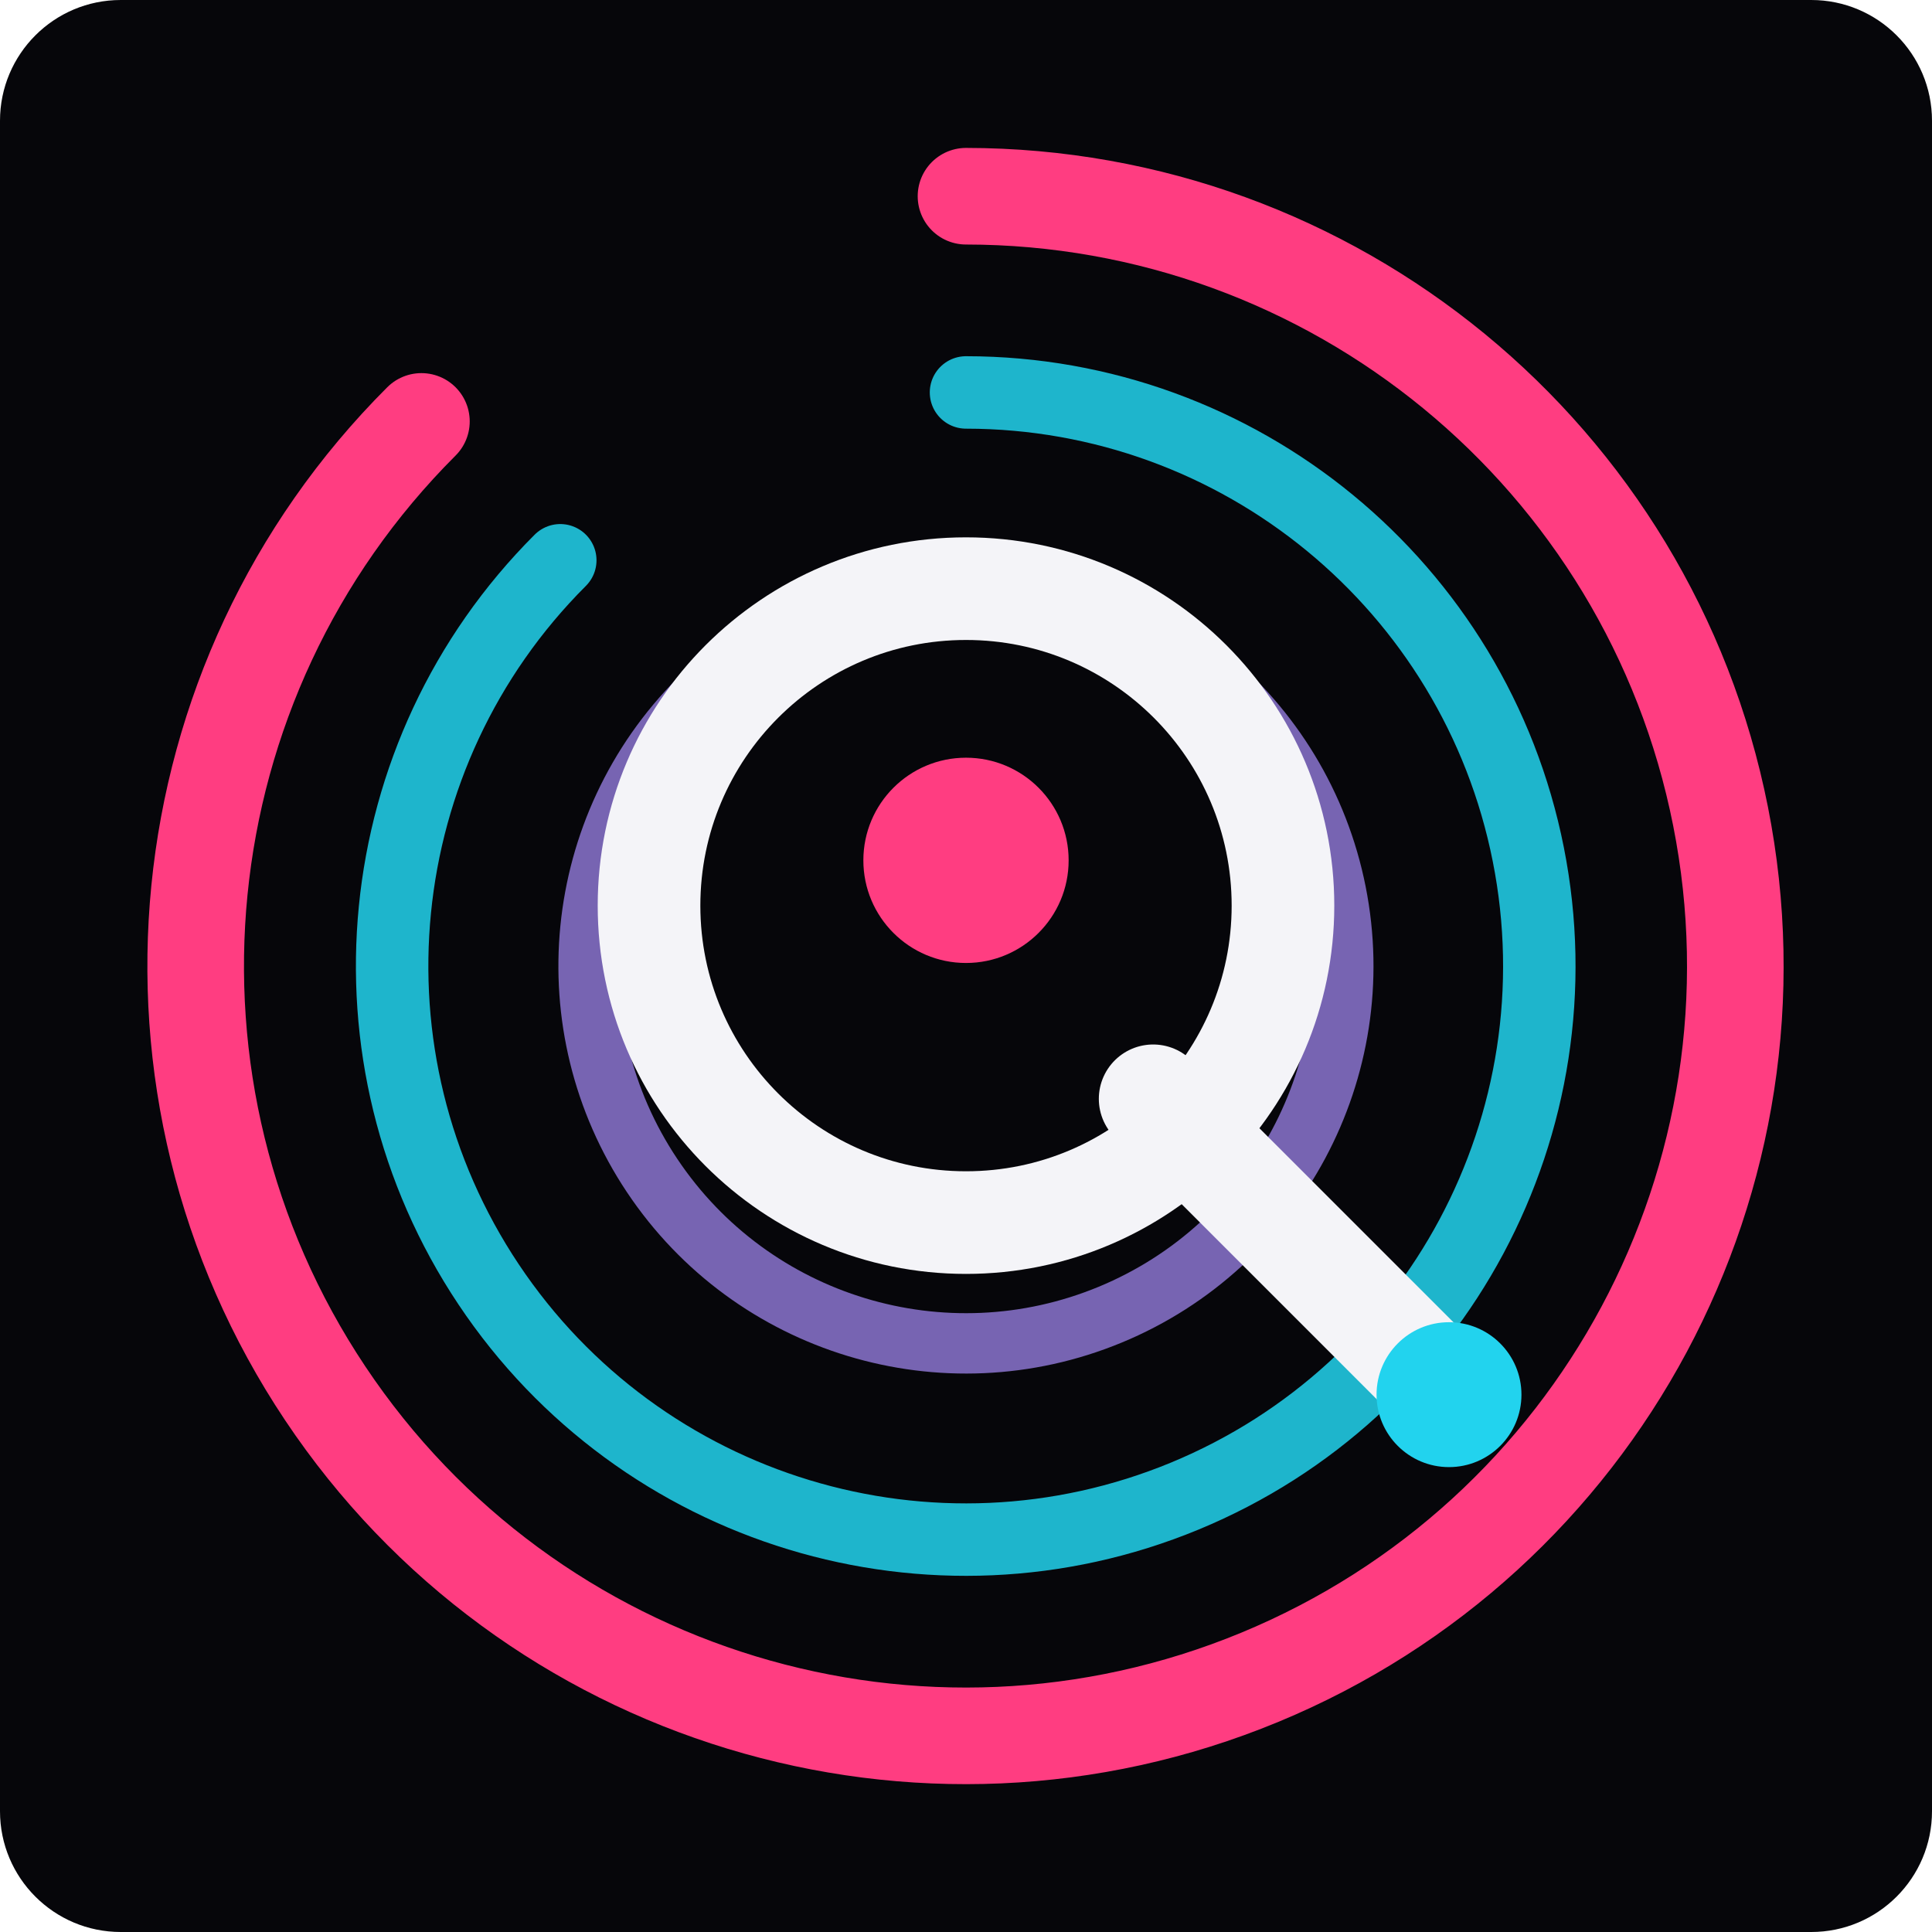
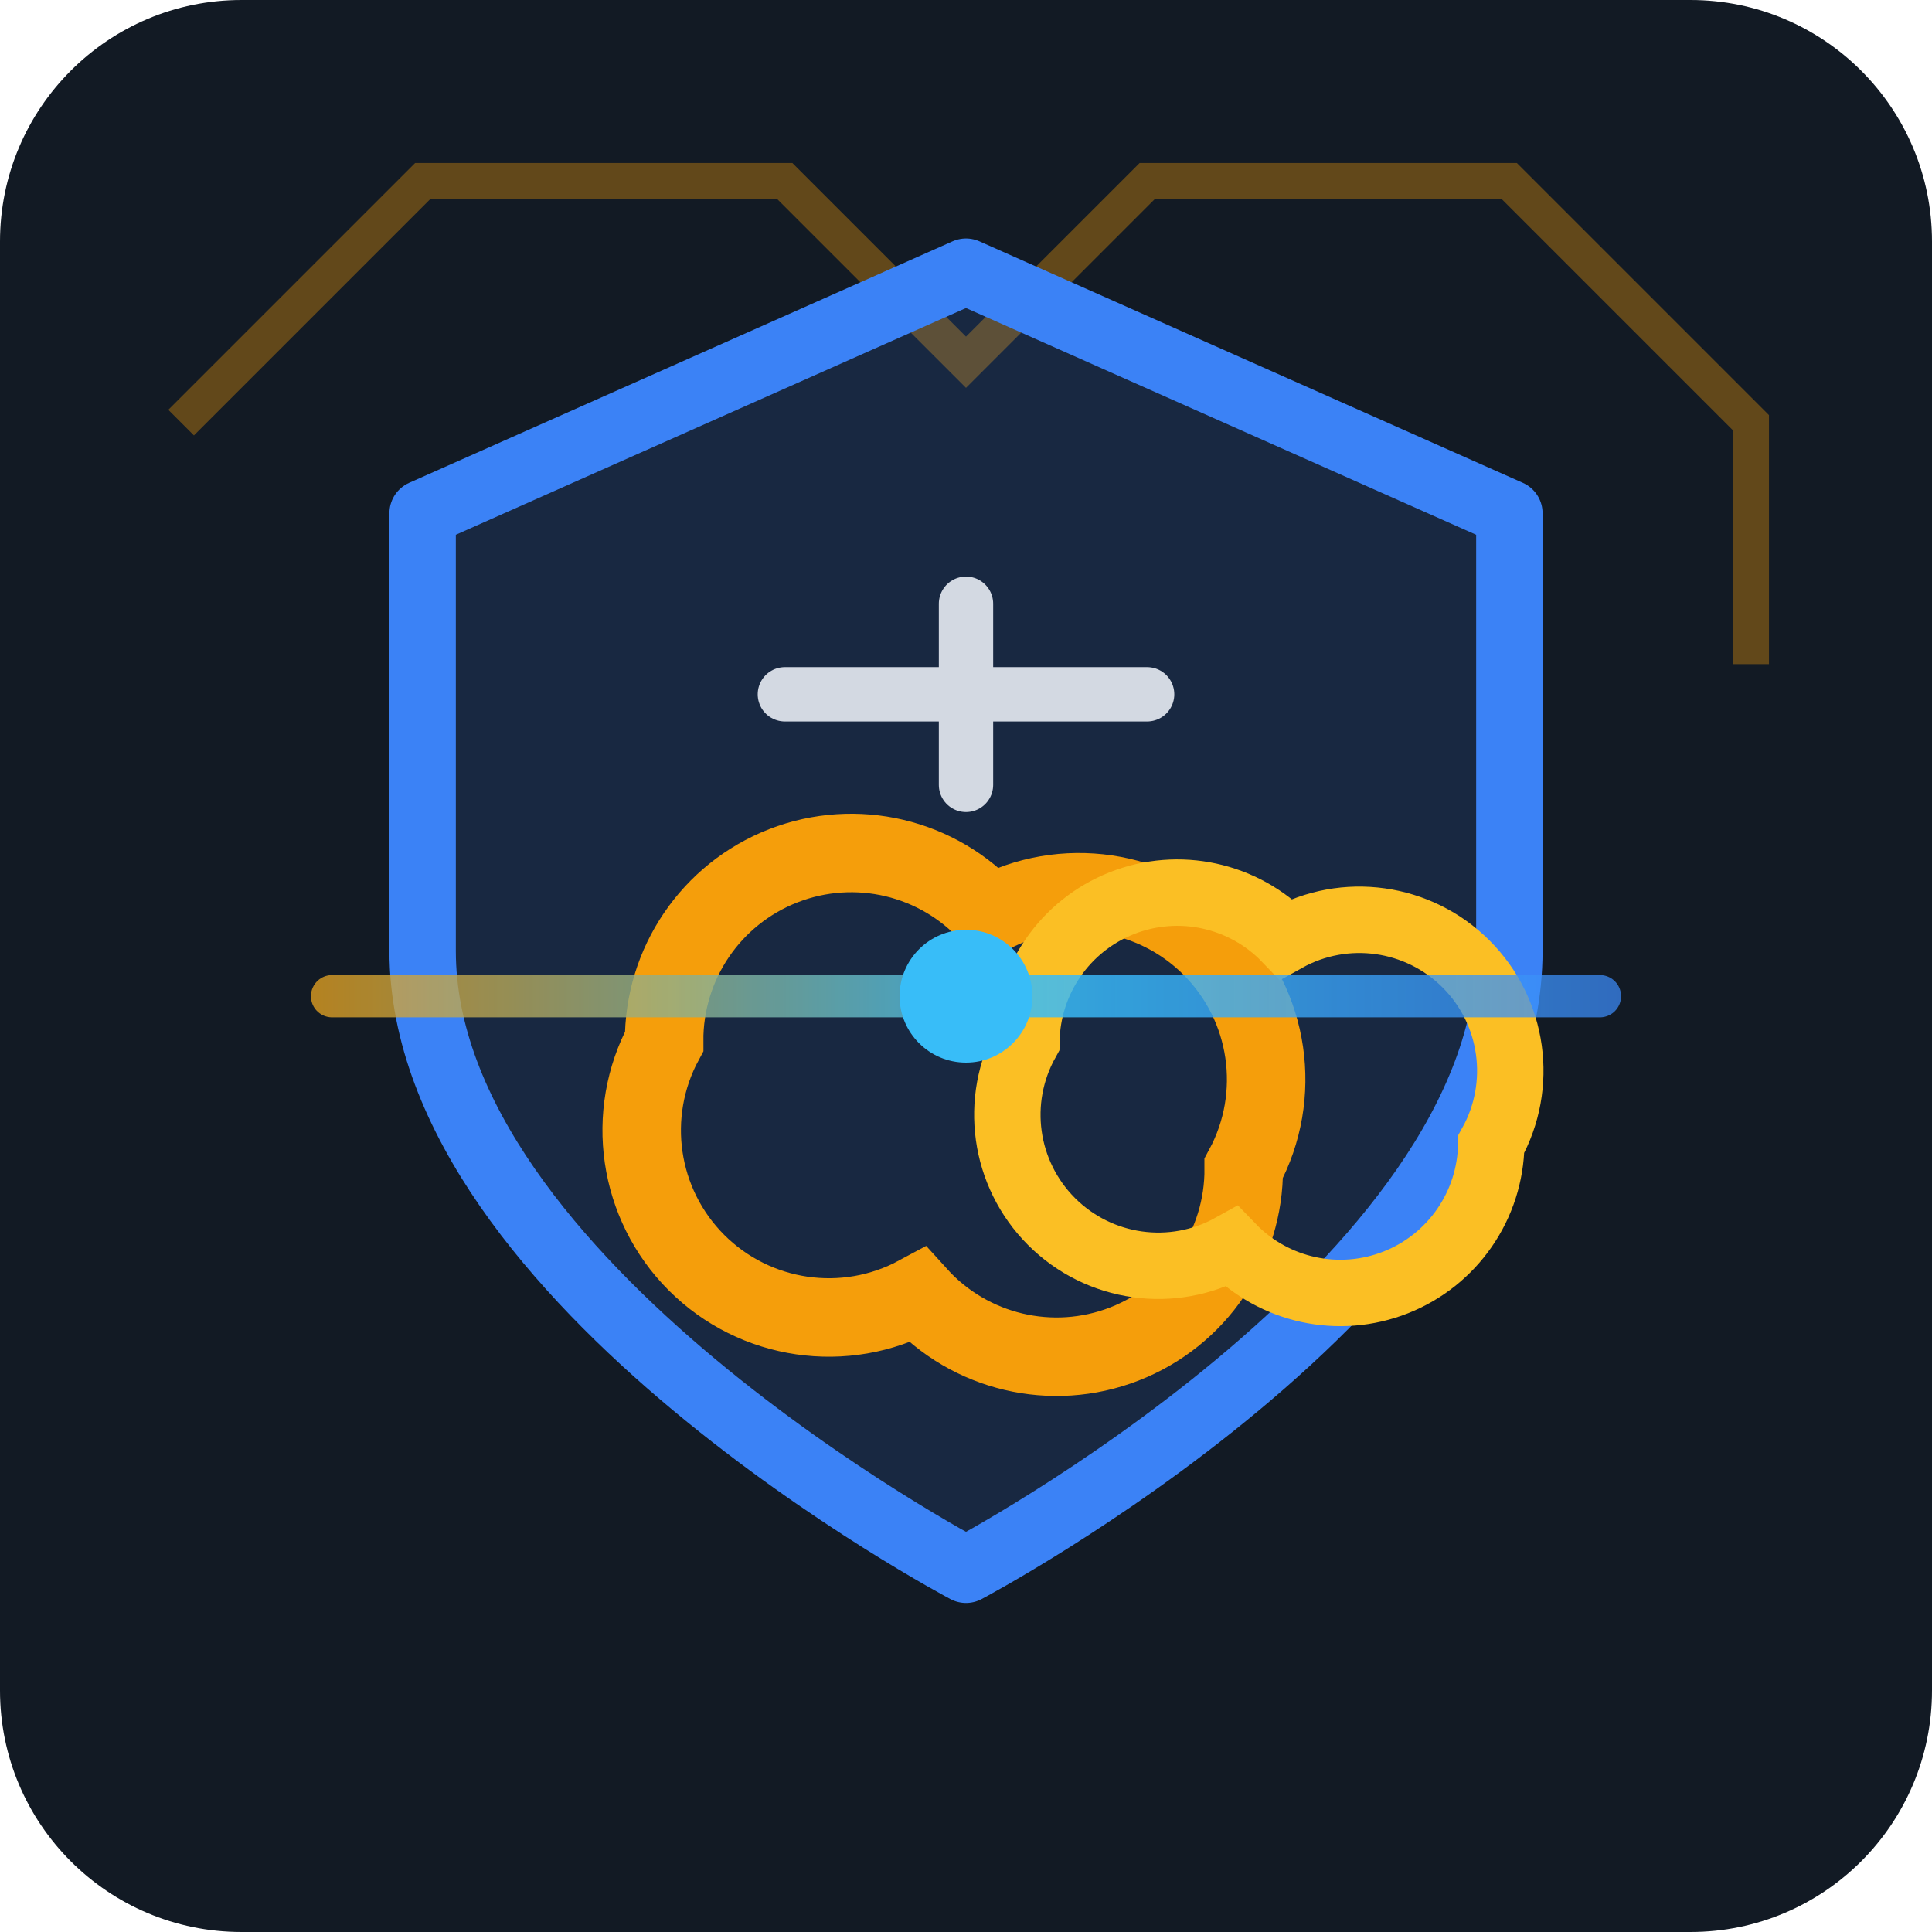
<svg xmlns="http://www.w3.org/2000/svg" viewBox="0 0 64 64" fill="none">
-   <rect width="64" height="64" rx="4" fill="#06060A" />
-   <path d="M32 6.5a25.5 25.5 0 1 1-18.04 7.46" stroke="#FF3D81" stroke-width="3.2" stroke-linecap="round" />
-   <path d="M32 13a19 19 0 1 1-13.44 5.56" stroke="#22D3EE" stroke-width="2.4" stroke-linecap="round" opacity="0.85" />
-   <path d="M32 19.5a12.5 12.5 0 1 1-8.84 3.66" stroke="#A78BFA" stroke-width="2" stroke-linecap="round" opacity="0.7" />
-   <circle cx="32" cy="30" r="10.5" stroke="#F4F4F8" stroke-width="3.4" />
-   <circle cx="32" cy="28.5" r="3.4" fill="#FF3D81" />
-   <path d="M38.2 36.4 48 46.2" stroke="#F4F4F8" stroke-width="3.6" stroke-linecap="round" />
-   <circle cx="48" cy="46.2" r="2.4" fill="#22D3EE" />
+   <defs>
+     <linearGradient id="qw-scan" x1="8" y1="32" x2="56" y2="32" gradientUnits="userSpaceOnUse">
+       <stop stop-color="#F59E0B" stop-opacity="0.9" />
+       <stop offset="0.55" stop-color="#38BDF8" />
+       <stop offset="1" stop-color="#3B82F6" stop-opacity="0.85" />
+     </linearGradient>
+   </defs>
+   <rect width="64" height="64" rx="8" fill="#121A24" />
+   <path d="M6 14 L14 6 H26 L32 12 L38 6 H50 L58 14 V22" stroke="#F59E0B" stroke-width="1.2" stroke-opacity="0.35" />
+   <path d="M32 9 L50 17 V31.5 C50 42.5 32 52 32 52 C32 52 14 42.5 14 31.5 V17 L32 9Z" fill="rgba(59,130,246,0.14)" stroke="#3B82F6" stroke-width="2.2" stroke-linejoin="round" />
+   <path d="M22 34.5a6.2 6.2 0 0 1 10.8-4.2 6.2 6.2 0 0 1 8.4 8.4 6.2 6.2 0 0 1-10.8 4.2 6.2 6.2 0 0 1-8.4-8.4Z" stroke="#F59E0B" stroke-width="2.6" />
+   <path d="M34 34.5a5 5 0 0 1 8.6-3.4 5 5 0 0 1 6.8 6.8 5 5 0 0 1-8.6 3.4 5 5 0 0 1-6.8-6.8Z" stroke="#FBBF24" stroke-width="2.2" />
+   <path d="M11 33 H53" stroke="url(#qw-scan)" stroke-width="1.4" stroke-linecap="round" opacity="0.85" />
+   <circle cx="32" cy="33" r="2.2" fill="#38BDF8" />
+   <path d="M32 20 V26 M26 23 H38" stroke="#E8ECF4" stroke-width="1.8" stroke-linecap="round" opacity="0.9" />
</svg>
